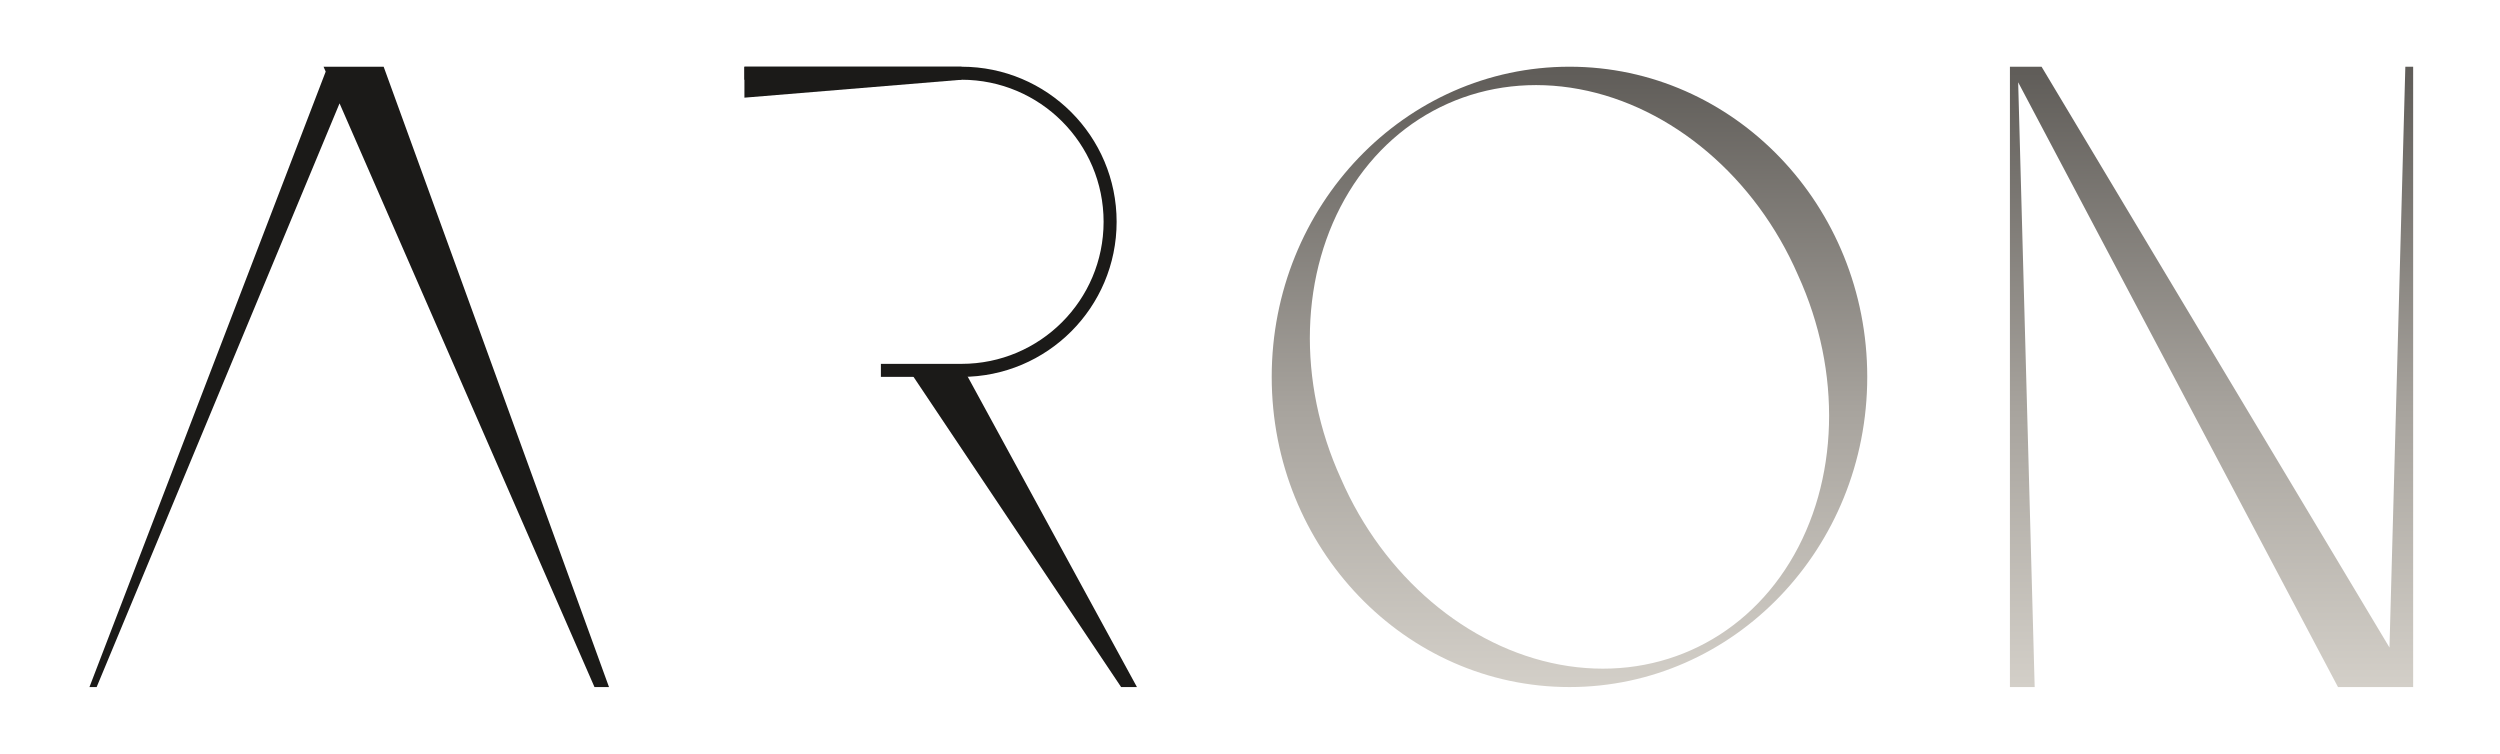
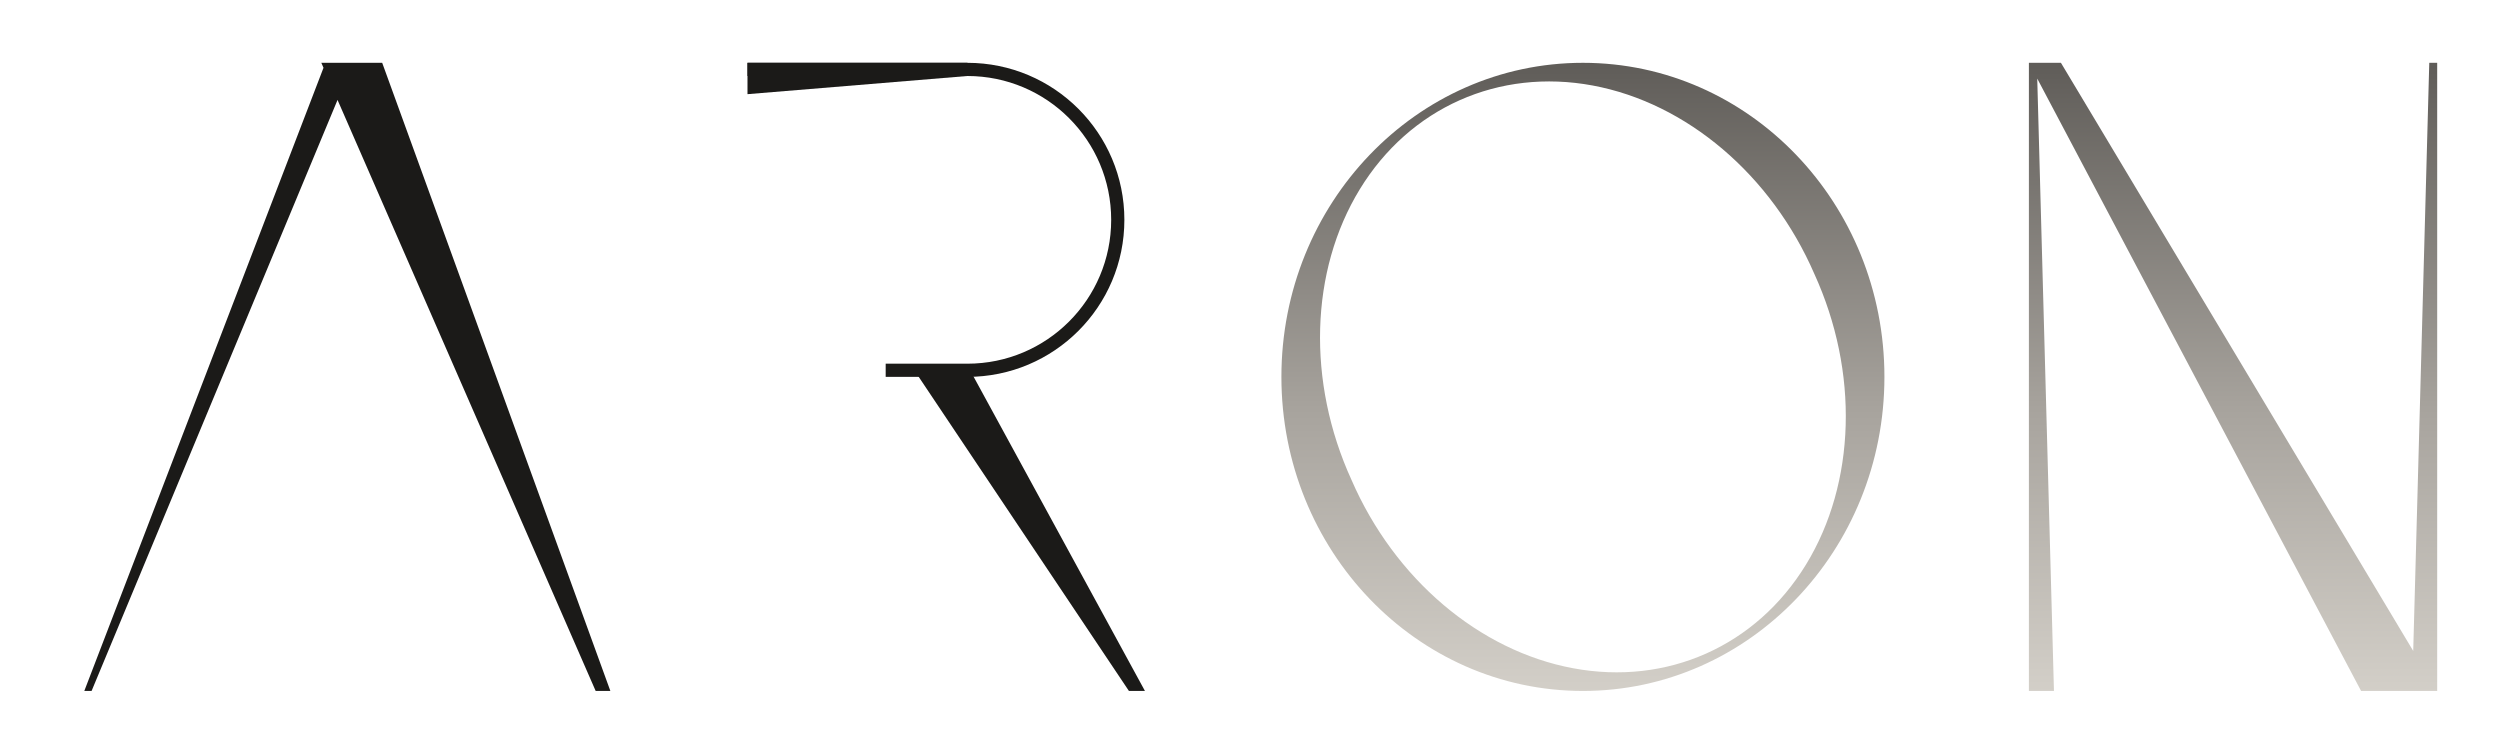
- <svg xmlns="http://www.w3.org/2000/svg" width="796" height="240" viewBox="-10 20 806 240">
+ <svg xmlns="http://www.w3.org/2000/svg" width="796" height="240" viewBox="-6 20 792 240">
  <defs>
    <linearGradient id="gweighted-basel" x1="0" y1="0" x2="0" y2="1">
      <stop offset="0" stop-color="#5f5c58" />
      <stop offset=".55" stop-color="#a7a39d" />
      <stop offset="1" stop-color="#d3cfc8" />
    </linearGradient>
  </defs>
  <path d="M95.61 40.00 L104.39 40.00 L21.16 240.00 L18.84 240.00 Z M94.31 40.00 L113.69 40.00 L186.34 240.00 L181.66 240.00 Z" fill="#1b1a18" />
  <path d="M230 42.1 H300 A47.9 47.9 0 0 1 300 137.9 H274" fill="none" stroke="#1b1a18" stroke-width="4.2" />
  <path d="M230.00 40.00 L300.00 40.00 L300.00 44.20 L230.00 49.98 Z" fill="#1b1a18" />
  <path d="" fill="#1b1a18" fill-rule="evenodd" />
  <path d="M0 0" fill="none" stroke="#1b1a18" stroke-width="2.31" />
  <path d="M283.12 137.90 L300.88 137.90 L356.55 240.00 L351.45 240.00 Z" fill="#1b1a18" />
  <path d="M400 140 A96 100 0 1 0 592 140 A96 100 0 1 0 400 140 Z M422.32 172.81 A80.66 95.38 -24.0 1 1 569.68 107.19 A80.66 95.38 -24.0 1 1 422.32 172.81 Z" fill="url(#gweighted-basel)" fill-rule="evenodd" />
  <path d="M638.00 40.00 L640.52 40.00 L645.98 240.00 L638.00 240.00 Z M765.48 40.00 L768.00 40.00 L768.00 240.00 L760.02 240.00 Z M638.00 40.00 L648.20 40.00 L768.00 240.00 L743.77 240.00 Z" fill="url(#gweighted-basel)" />
</svg>
